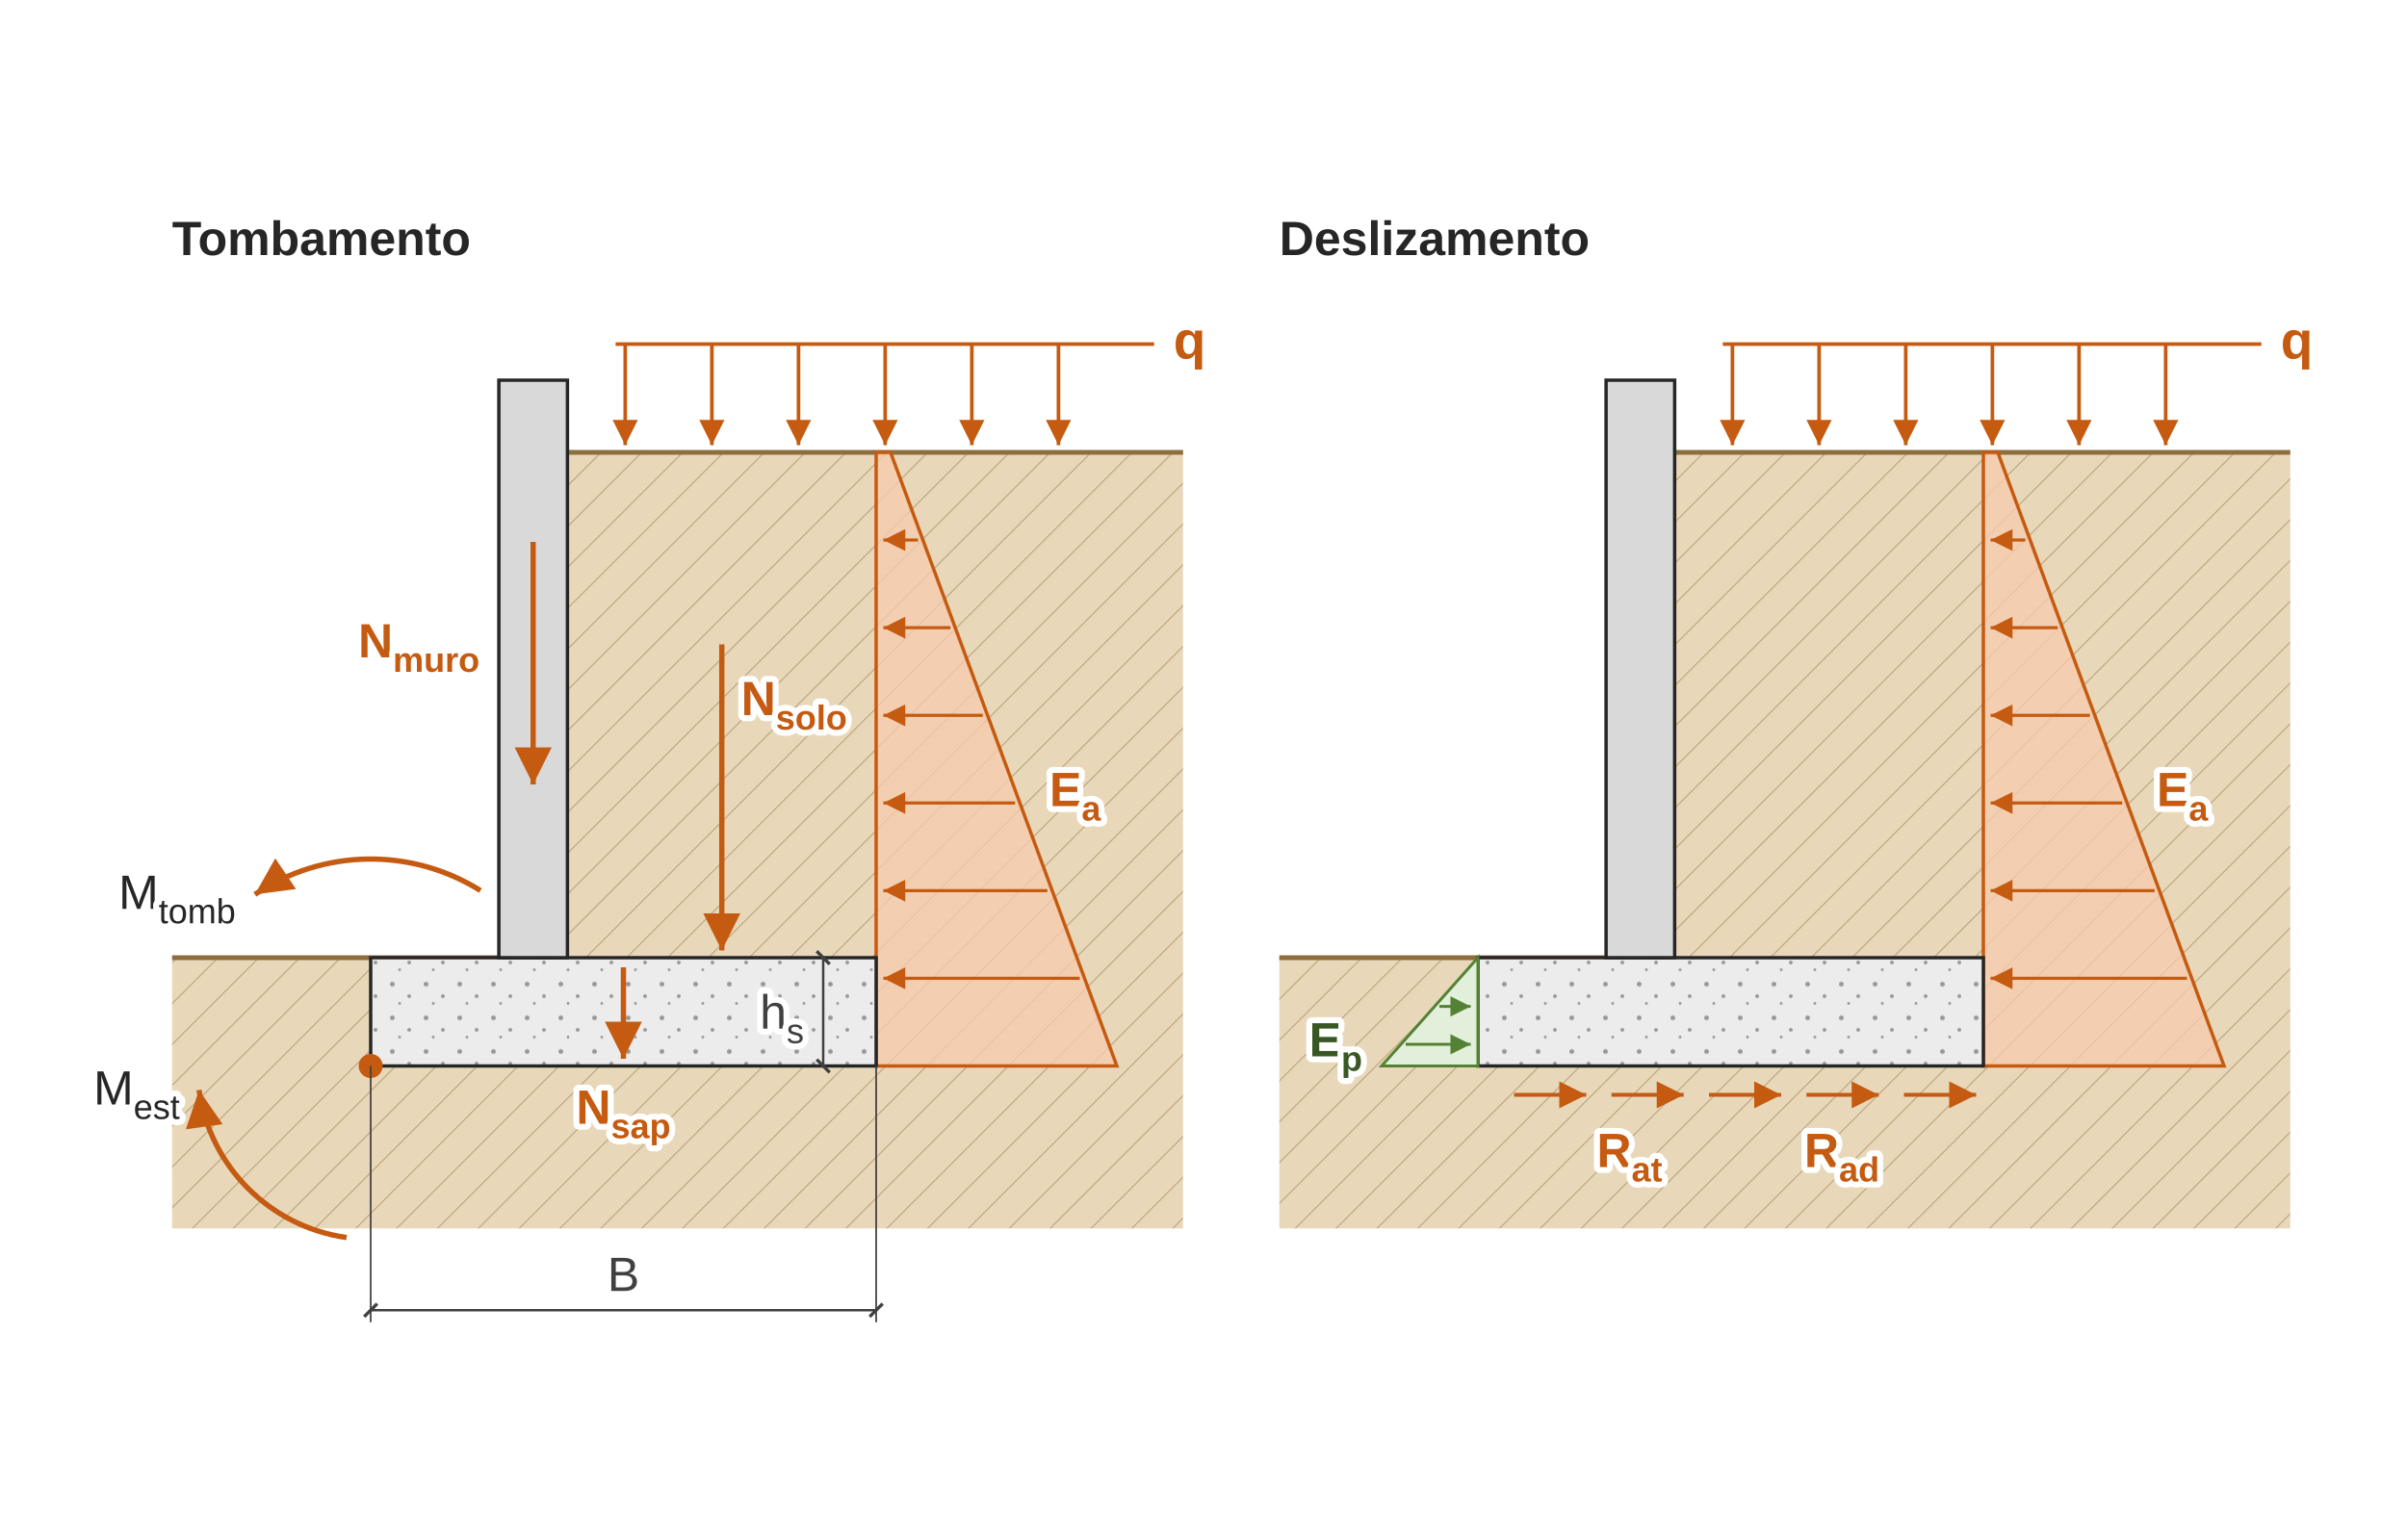
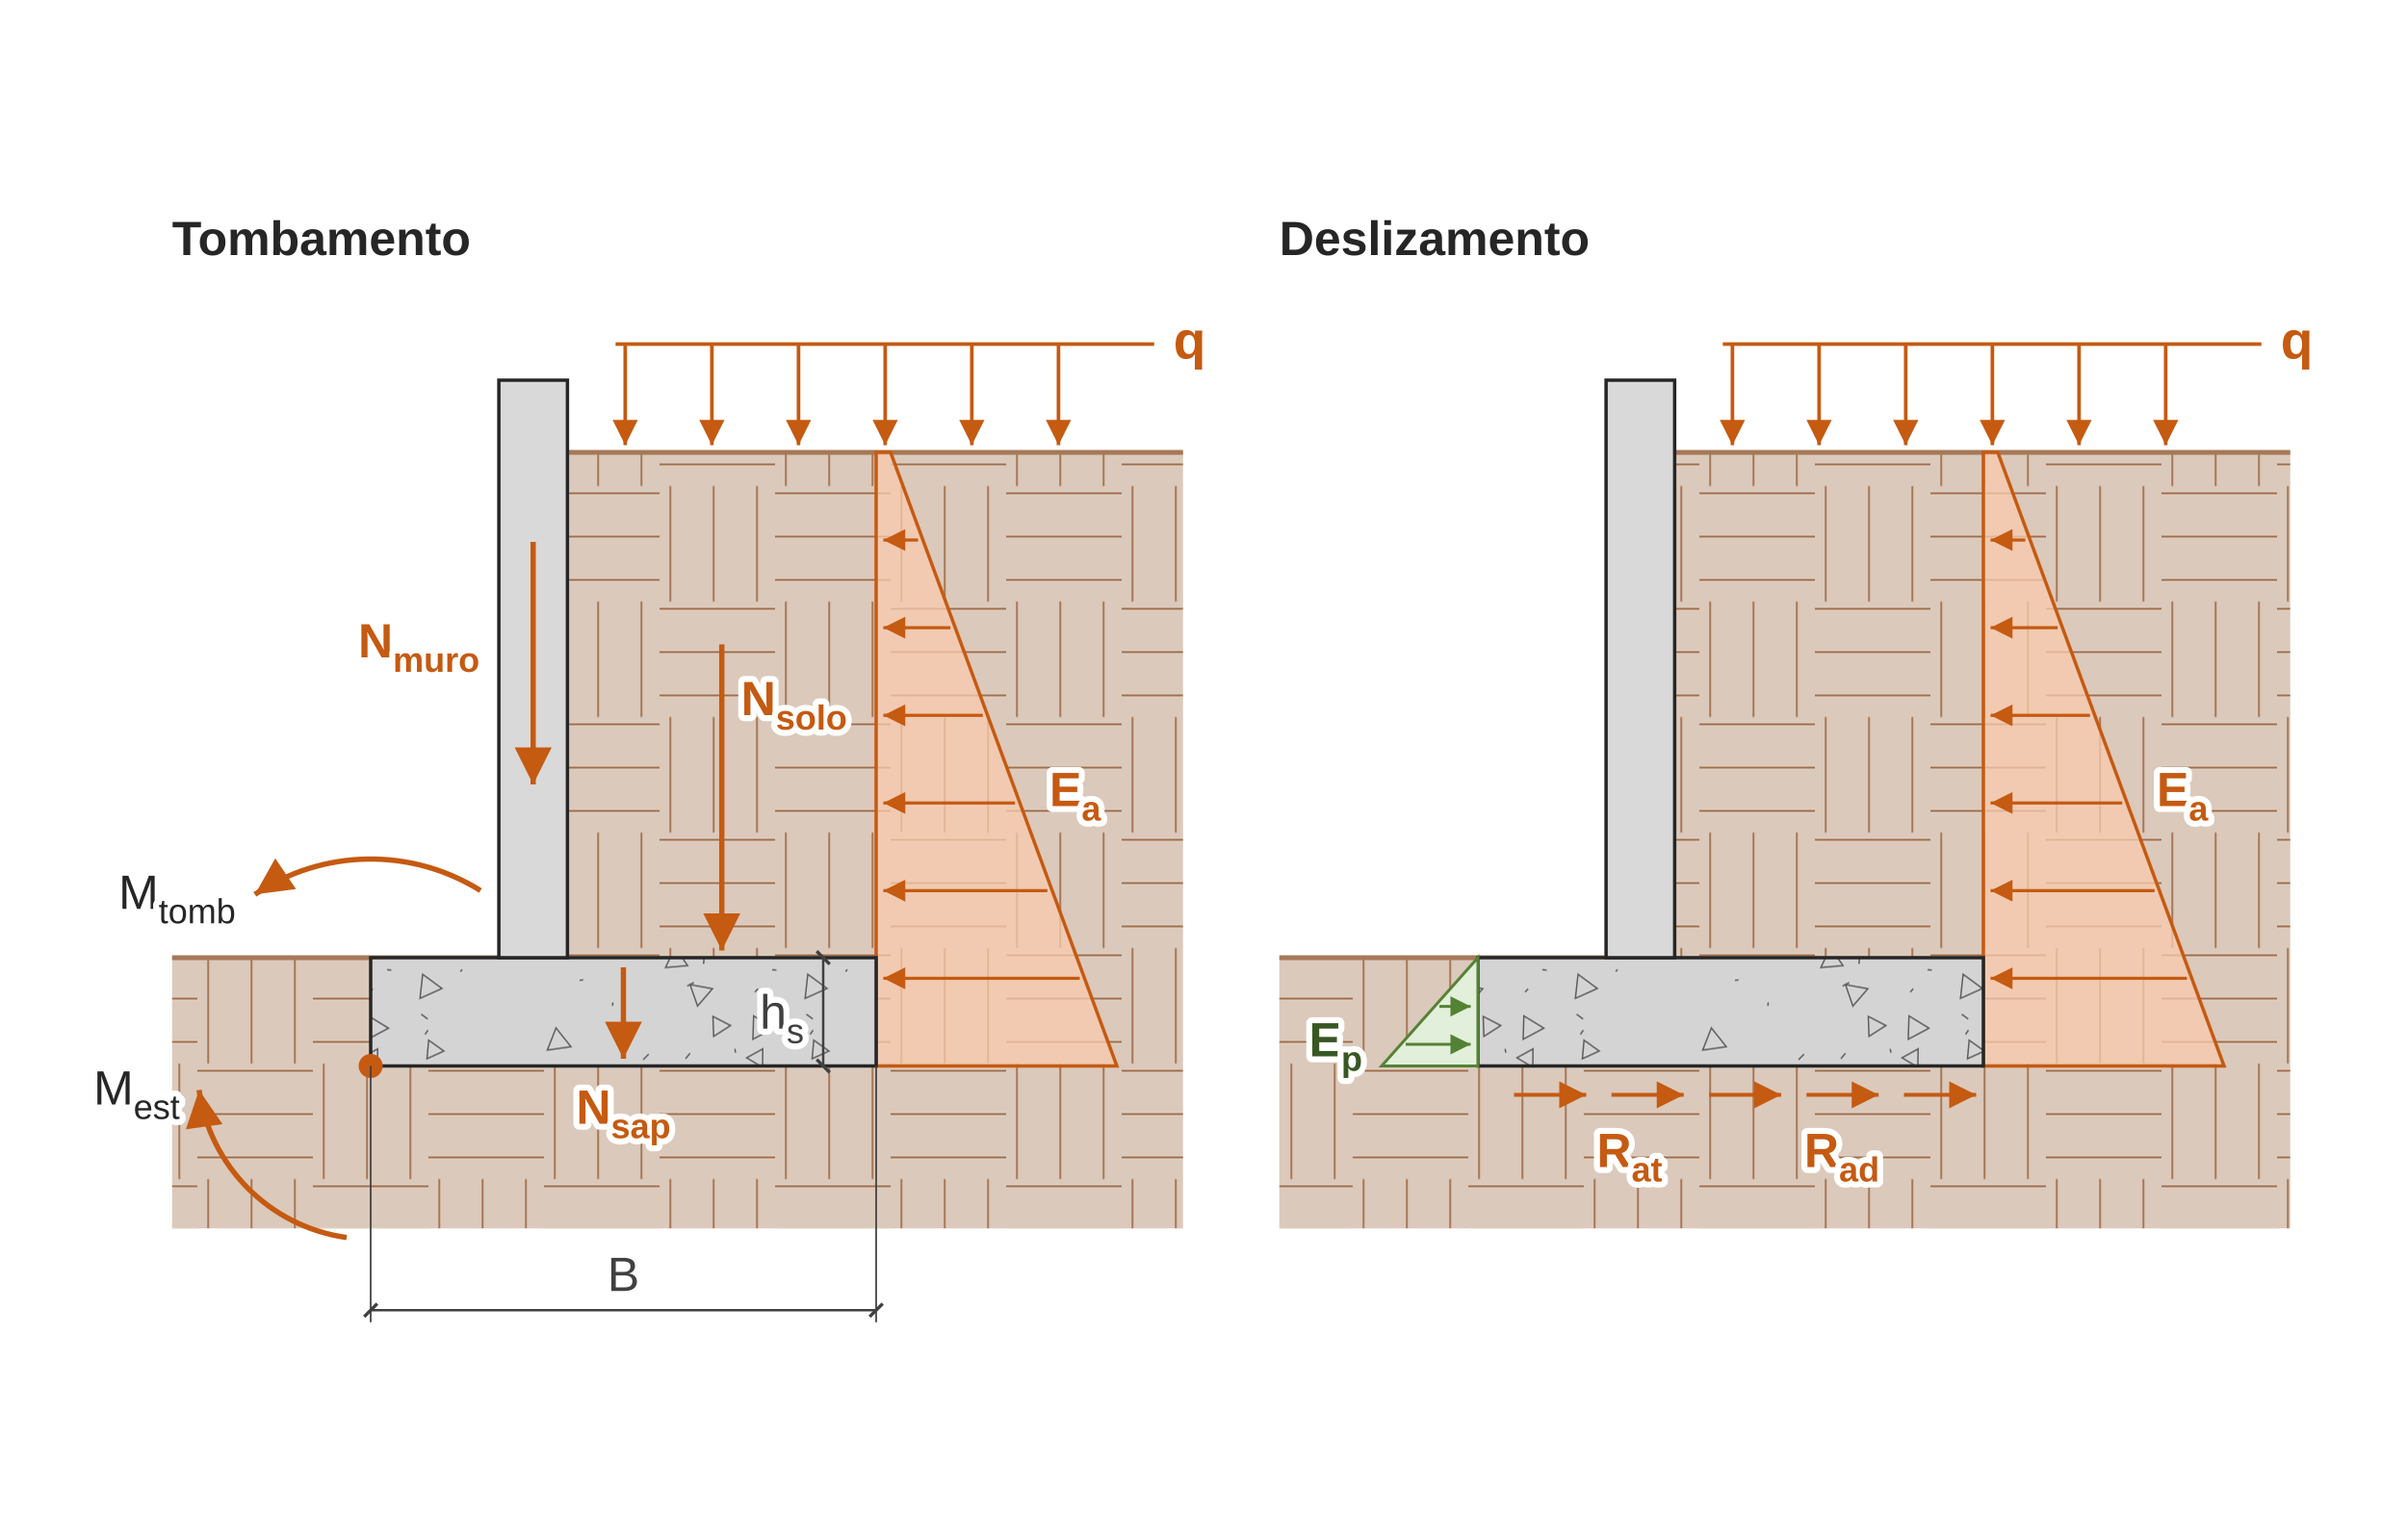
<svg xmlns="http://www.w3.org/2000/svg" data-figura="fig24" data-desenho="-10 62 951 489" width="1000" height="640" viewBox="-34 -13 1000 640">
  <defs>
    <marker id="fig24-arr" viewBox="0 0 10 10" refX="10" refY="5" markerWidth="7" markerHeight="7" orient="auto-start-reverse">
      <path d="M0,0 L10,5 L0,10 z" fill="#404040" />
    </marker>
    <marker id="fig24-arrL" viewBox="0 0 10 10" refX="10" refY="5" markerWidth="7" markerHeight="7" orient="auto-start-reverse">
      <path d="M0,0 L10,5 L0,10 z" fill="#c55a11" />
    </marker>
    <marker id="fig24-arrA" viewBox="0 0 10 10" refX="10" refY="5" markerWidth="7" markerHeight="7" orient="auto-start-reverse">
      <path d="M0,0 L10,5 L0,10 z" fill="#2e75b6" />
    </marker>
    <marker id="fig24-arrP" viewBox="0 0 10 10" refX="10" refY="5" markerWidth="7" markerHeight="7" orient="auto-start-reverse">
      <path d="M0,0 L10,5 L0,10 z" fill="#548235" />
    </marker>
    <marker id="fig24-tick" viewBox="0 0 10 10" refX="5" refY="5" markerWidth="9" markerHeight="9" orient="auto">
      <path d="M2,8 L8,2" stroke="#404040" stroke-width="1.5" />
    </marker>
-     <pattern id="fig24-soilh" patternUnits="userSpaceOnUse" width="12" height="12" patternTransform="rotate(45)">
-       <rect width="12" height="12" fill="#e8d8b9" />
-       <line x1="0" y1="0" x2="0" y2="12" stroke="#8d6e3f" stroke-width="1" opacity="0.45" />
+     <pattern id="fig24-soilh" patternUnits="userSpaceOnUse" width="96" height="96">
+       <rect width="96" height="96" fill="#dbc9bb" />
+       <line x1="0" y1="0" x2="48" y2="0" stroke="#a67857" stroke-width="0.8" />
+       <line x1="0" y1="96" x2="48" y2="96" stroke="#a67857" stroke-width="0.8" />
+       <line x1="96" y1="0" x2="144" y2="0" stroke="#a67857" stroke-width="0.8" />
+       <line x1="96" y1="96" x2="144" y2="96" stroke="#a67857" stroke-width="0.8" />
+       <line x1="-48" y1="48" x2="0" y2="48" stroke="#a67857" stroke-width="0.8" />
+       <line x1="48" y1="48" x2="96" y2="48" stroke="#a67857" stroke-width="0.8" />
+       <line x1="0" y1="18" x2="48" y2="18" stroke="#a67857" stroke-width="0.8" />
+       <line x1="96" y1="18" x2="144" y2="18" stroke="#a67857" stroke-width="0.8" />
+       <line x1="-48" y1="66" x2="0" y2="66" stroke="#a67857" stroke-width="0.8" />
+       <line x1="48" y1="66" x2="96" y2="66" stroke="#a67857" stroke-width="0.8" />
+       <line x1="0" y1="36" x2="48" y2="36" stroke="#a67857" stroke-width="0.8" />
+       <line x1="96" y1="36" x2="144" y2="36" stroke="#a67857" stroke-width="0.8" />
+       <line x1="-48" y1="84" x2="0" y2="84" stroke="#a67857" stroke-width="0.8" />
+       <line x1="48" y1="84" x2="96" y2="84" stroke="#a67857" stroke-width="0.8" />
+       <line x1="4.5" y1="45" x2="4.5" y2="93" stroke="#a67857" stroke-width="0.8" />
+       <line x1="52.5" y1="-3" x2="52.5" y2="45" stroke="#a67857" stroke-width="0.8" />
+       <line x1="52.5" y1="93" x2="52.5" y2="141" stroke="#a67857" stroke-width="0.8" />
+       <line x1="22.5" y1="45" x2="22.5" y2="93" stroke="#a67857" stroke-width="0.8" />
+       <line x1="70.5" y1="-3" x2="70.5" y2="45" stroke="#a67857" stroke-width="0.8" />
+       <line x1="70.5" y1="93" x2="70.5" y2="141" stroke="#a67857" stroke-width="0.8" />
+       <line x1="40.5" y1="45" x2="40.5" y2="93" stroke="#a67857" stroke-width="0.8" />
+       <line x1="88.5" y1="-3" x2="88.5" y2="45" stroke="#a67857" stroke-width="0.8" />
+       <line x1="88.5" y1="93" x2="88.5" y2="141" stroke="#a67857" stroke-width="0.8" />
    </pattern>
-     <pattern id="fig24-conc" patternUnits="userSpaceOnUse" width="14" height="14">
-       <rect width="14" height="14" fill="#ececec" />
-       <circle cx="3" cy="4" r="1" fill="#9a9a9a" />
-       <circle cx="10" cy="9" r="0.8" fill="#9a9a9a" />
-       <circle cx="6" cy="12" r="0.6" fill="#9a9a9a" />
+     <pattern id="fig24-conc" patternUnits="userSpaceOnUse" width="160" height="160">
+       <rect width="160" height="160" fill="#d4d4d4" />
+       <polygon points="8.2,14.2 15,12.7 12.9,19.4" fill="none" stroke="#5d5d5d" stroke-width="0.6" />
+       <polygon points="44.2,14.9 49.4,15.9 45.9,19.9" fill="none" stroke="#5d5d5d" stroke-width="0.6" />
+       <polygon points="102,77.9 95.8,85.1 92.7,76.2" fill="none" stroke="#5d5d5d" stroke-width="0.6" />
+       <polygon points="28.7,123.4 23.7,119.8 29.3,117.3" fill="none" stroke="#5d5d5d" stroke-width="0.6" />
+       <polygon points="66.1,34.8 75.1,32.1 72.9,41.3" fill="none" stroke="#5d5d5d" stroke-width="0.6" />
+       <polygon points="90.2,122.9 93.4,115.7 98.1,122.1" fill="none" stroke="#5d5d5d" stroke-width="0.6" />
+       <polygon points="77.9,29 72.6,30.5 74,25.2" fill="none" stroke="#5d5d5d" stroke-width="0.6" />
+       <polygon points="83.6,28.2 93,24.9 91.1,34.8" fill="none" stroke="#5d5d5d" stroke-width="0.6" />
+       <polygon points="11.5,22.7 21.2,20.6 18.2,30.1" fill="none" stroke="#5d5d5d" stroke-width="0.6" />
+       <polygon points="82.5,69.1 86.4,60.7 91.7,68.3" fill="none" stroke="#5d5d5d" stroke-width="0.6" />
+       <polygon points="102.5,97.7 102.2,89.4 109.5,93.2" fill="none" stroke="#5d5d5d" stroke-width="0.6" />
+       <polygon points="143.4,107 144.1,99.3 150.4,103.8" fill="none" stroke="#5d5d5d" stroke-width="0.6" />
+       <polygon points="53.8,16.7 47,21.4 46.3,13.1" fill="none" stroke="#5d5d5d" stroke-width="0.6" />
+       <polygon points="77.5,52.7 77.7,59 72.1,56" fill="none" stroke="#5d5d5d" stroke-width="0.6" />
+       <polygon points="33.4,103.4 37,94.2 43.2,102" fill="none" stroke="#5d5d5d" stroke-width="0.6" />
+       <polygon points="118.8,98.9 119.1,89.2 127.4,94.3" fill="none" stroke="#5d5d5d" stroke-width="0.6" />
+       <polygon points="108.9,62.8 103.4,62.7 106.3,58" fill="none" stroke="#5d5d5d" stroke-width="0.6" />
+       <polygon points="122.9,102.9 122.8,110.6 116.2,106.6" fill="none" stroke="#5d5d5d" stroke-width="0.6" />
+       <polygon points="61.3,11.3 66.1,14.7 60.7,17.2" fill="none" stroke="#5d5d5d" stroke-width="0.6" />
+       <polygon points="98.4,28.3 103.6,34 96.1,35.7" fill="none" stroke="#5d5d5d" stroke-width="0.6" />
+       <polygon points="19.4,128.7 19.4,135.6 13.4,132.1" fill="none" stroke="#5d5d5d" stroke-width="0.6" />
+       <polygon points="141.6,71.9 149.6,77.8 140.5,81.9" fill="none" stroke="#5d5d5d" stroke-width="0.6" />
+       <line x1="158" y1="69.9" x2="157.3" y2="70.8" stroke="#5d5d5d" stroke-width="0.6" />
+       <line x1="11.7" y1="128.8" x2="10" y2="127.7" stroke="#5d5d5d" stroke-width="0.6" />
+       <line x1="76.5" y1="56.8" x2="77.3" y2="58.9" stroke="#5d5d5d" stroke-width="0.6" />
+       <line x1="57.3" y1="121.9" x2="56.3" y2="121.2" stroke="#5d5d5d" stroke-width="0.6" />
+       <line x1="85.7" y1="23.7" x2="83" y2="24.5" stroke="#5d5d5d" stroke-width="0.6" />
+       <line x1="46.8" y1="74.4" x2="48.3" y2="74.2" stroke="#5d5d5d" stroke-width="0.6" />
+       <line x1="120.9" y1="77.9" x2="119.6" y2="79.3" stroke="#5d5d5d" stroke-width="0.6" />
+       <line x1="107.9" y1="142.9" x2="104.8" y2="144.2" stroke="#5d5d5d" stroke-width="0.6" />
+       <line x1="14.8" y1="50.5" x2="16.9" y2="51.4" stroke="#5d5d5d" stroke-width="0.6" />
+       <line x1="98.9" y1="52.1" x2="96.9" y2="51.2" stroke="#5d5d5d" stroke-width="0.6" />
+       <line x1="25.7" y1="48.5" x2="22.9" y2="50.5" stroke="#5d5d5d" stroke-width="0.6" />
+       <line x1="73.2" y1="107.4" x2="75.5" y2="105.1" stroke="#5d5d5d" stroke-width="0.6" />
+       <line x1="79" y1="62.9" x2="77" y2="62.9" stroke="#5d5d5d" stroke-width="0.6" />
+       <line x1="91.6" y1="155.9" x2="92.1" y2="154" stroke="#5d5d5d" stroke-width="0.6" />
+       <line x1="98.6" y1="64.3" x2="98.3" y2="67.6" stroke="#5d5d5d" stroke-width="0.6" />
+       <line x1="127.8" y1="37.7" x2="127.2" y2="36.6" stroke="#5d5d5d" stroke-width="0.6" />
+       <line x1="143.8" y1="95.1" x2="142.6" y2="96.9" stroke="#5d5d5d" stroke-width="0.6" />
+       <line x1="146.3" y1="156.6" x2="145.7" y2="158.6" stroke="#5d5d5d" stroke-width="0.6" />
+       <line x1="112.1" y1="153.3" x2="114.6" y2="152.5" stroke="#5d5d5d" stroke-width="0.6" />
+       <line x1="104.4" y1="118.2" x2="105" y2="116.6" stroke="#5d5d5d" stroke-width="0.6" />
+       <line x1="126.8" y1="70" x2="128.6" y2="70.2" stroke="#5d5d5d" stroke-width="0.6" />
+       <line x1="19.2" y1="116.9" x2="17.9" y2="115.4" stroke="#5d5d5d" stroke-width="0.6" />
+       <line x1="131.3" y1="17.2" x2="133.4" y2="17.4" stroke="#5d5d5d" stroke-width="0.6" />
+       <line x1="6.2" y1="64.5" x2="4.6" y2="63.2" stroke="#5d5d5d" stroke-width="0.6" />
+       <line x1="158.1" y1="152.1" x2="155.9" y2="149.8" stroke="#5d5d5d" stroke-width="0.6" />
+       <line x1="120.5" y1="128" x2="121.8" y2="125.8" stroke="#5d5d5d" stroke-width="0.6" />
+       <line x1="129.4" y1="128.6" x2="127.6" y2="130.3" stroke="#5d5d5d" stroke-width="0.6" />
+       <line x1="141" y1="88.5" x2="143.7" y2="90.5" stroke="#5d5d5d" stroke-width="0.6" />
+       <line x1="135.4" y1="24.1" x2="134.5" y2="21" stroke="#5d5d5d" stroke-width="0.6" />
+       <line x1="92.7" y1="104.7" x2="90.8" y2="107" stroke="#5d5d5d" stroke-width="0.6" />
+       <line x1="60.6" y1="83.6" x2="60.5" y2="85" stroke="#5d5d5d" stroke-width="0.6" />
+       <line x1="19.3" y1="125.5" x2="21.4" y2="125.4" stroke="#5d5d5d" stroke-width="0.6" />
+       <line x1="66.7" y1="40.1" x2="68.6" y2="40.8" stroke="#5d5d5d" stroke-width="0.6" />
+       <line x1="60.6" y1="12" x2="59.4" y2="10.1" stroke="#5d5d5d" stroke-width="0.6" />
+       <line x1="65.4" y1="39.3" x2="63.8" y2="41.4" stroke="#5d5d5d" stroke-width="0.6" />
+       <line x1="94.4" y1="13.2" x2="96.2" y2="12.1" stroke="#5d5d5d" stroke-width="0.6" />
+       <line x1="81.7" y1="32.2" x2="80" y2="34.4" stroke="#5d5d5d" stroke-width="0.6" />
+       <line x1="153.2" y1="41.4" x2="152.9" y2="44.4" stroke="#5d5d5d" stroke-width="0.6" />
+       <line x1="43.9" y1="18.2" x2="44" y2="15.9" stroke="#5d5d5d" stroke-width="0.6" />
+       <line x1="63.8" y1="138.4" x2="66" y2="138.1" stroke="#5d5d5d" stroke-width="0.6" />
+       <line x1="80.2" y1="28.2" x2="81.2" y2="28.3" stroke="#5d5d5d" stroke-width="0.6" />
+       <line x1="125.9" y1="116.6" x2="124.6" y2="118.7" stroke="#5d5d5d" stroke-width="0.6" />
+       <line x1="111.6" y1="104.5" x2="111.3" y2="102.9" stroke="#5d5d5d" stroke-width="0.6" />
+       <line x1="48.8" y1="9.6" x2="50.2" y2="12.4" stroke="#5d5d5d" stroke-width="0.6" />
+       <line x1="91.5" y1="76.8" x2="94.3" y2="75.3" stroke="#5d5d5d" stroke-width="0.6" />
    </pattern>
-     <pattern id="fig24-brita" patternUnits="userSpaceOnUse" width="16" height="16">
-       <rect width="16" height="16" fill="#f2f2f2" />
-       <circle cx="4" cy="4" r="3" fill="none" stroke="#a6a6a6" stroke-width="1" />
-       <circle cx="12" cy="11" r="3.4" fill="none" stroke="#a6a6a6" stroke-width="1" />
-       <circle cx="3" cy="13" r="1.8" fill="none" stroke="#a6a6a6" stroke-width="1" />
+     <pattern id="fig24-areia" patternUnits="userSpaceOnUse" width="120" height="120">
+       <rect width="120" height="120" fill="#ffffb7" />
+       <line x1="0" y1="53.6" x2="-0.5" y2="54.8" stroke="#5d5d5d" stroke-width="0.6" />
+       <line x1="103.3" y1="49" x2="101.2" y2="48.8" stroke="#5d5d5d" stroke-width="0.6" />
+       <line x1="56.7" y1="33.8" x2="57.2" y2="36.2" stroke="#5d5d5d" stroke-width="0.6" />
+       <line x1="16.9" y1="45.6" x2="14.6" y2="44.2" stroke="#5d5d5d" stroke-width="0.6" />
+       <line x1="45.9" y1="10.2" x2="46.4" y2="12.6" stroke="#5d5d5d" stroke-width="0.6" />
+       <line x1="71.1" y1="66.5" x2="69.5" y2="66.8" stroke="#5d5d5d" stroke-width="0.6" />
+       <line x1="36.9" y1="95.5" x2="38.5" y2="95.7" stroke="#5d5d5d" stroke-width="0.6" />
+       <line x1="69.1" y1="85.6" x2="71" y2="85.7" stroke="#5d5d5d" stroke-width="0.6" />
+       <line x1="106.4" y1="62.7" x2="108.3" y2="64" stroke="#5d5d5d" stroke-width="0.6" />
+       <line x1="115.1" y1="38.5" x2="116.1" y2="37.7" stroke="#5d5d5d" stroke-width="0.6" />
+       <line x1="86.1" y1="97" x2="87.7" y2="96.4" stroke="#5d5d5d" stroke-width="0.6" />
+       <line x1="20" y1="95.9" x2="22.4" y2="95.1" stroke="#5d5d5d" stroke-width="0.6" />
+       <line x1="120" y1="96.1" x2="118.5" y2="96.8" stroke="#5d5d5d" stroke-width="0.6" />
+       <line x1="73.9" y1="2.9" x2="76.4" y2="2.1" stroke="#5d5d5d" stroke-width="0.6" />
+       <line x1="42.2" y1="104.9" x2="44.6" y2="104.9" stroke="#5d5d5d" stroke-width="0.6" />
+       <line x1="114.1" y1="66" x2="113.2" y2="64.1" stroke="#5d5d5d" stroke-width="0.6" />
+       <line x1="102.4" y1="52" x2="105.1" y2="50.7" stroke="#5d5d5d" stroke-width="0.6" />
+       <line x1="51" y1="97.3" x2="49.4" y2="97.3" stroke="#5d5d5d" stroke-width="0.6" />
+       <line x1="5.7" y1="6.2" x2="6.4" y2="5" stroke="#5d5d5d" stroke-width="0.6" />
+       <line x1="42.1" y1="66.1" x2="40.6" y2="67.5" stroke="#5d5d5d" stroke-width="0.6" />
+       <line x1="12.7" y1="45.5" x2="13.7" y2="47.5" stroke="#5d5d5d" stroke-width="0.6" />
+       <line x1="66.1" y1="111" x2="68.5" y2="112.7" stroke="#5d5d5d" stroke-width="0.6" />
+       <line x1="119.3" y1="92.9" x2="117.6" y2="92.2" stroke="#5d5d5d" stroke-width="0.6" />
+       <line x1="103.3" y1="77.5" x2="101.6" y2="77.5" stroke="#5d5d5d" stroke-width="0.6" />
+       <line x1="63.9" y1="30.8" x2="66.1" y2="30.3" stroke="#5d5d5d" stroke-width="0.6" />
+       <line x1="109.2" y1="17.7" x2="110.8" y2="20.1" stroke="#5d5d5d" stroke-width="0.6" />
+       <line x1="82.9" y1="34.6" x2="83.8" y2="32.9" stroke="#5d5d5d" stroke-width="0.6" />
+       <line x1="105.5" y1="58" x2="103.9" y2="57.9" stroke="#5d5d5d" stroke-width="0.6" />
+       <line x1="12.1" y1="95.8" x2="13.2" y2="94.6" stroke="#5d5d5d" stroke-width="0.6" />
+       <line x1="90.9" y1="40.8" x2="92.2" y2="39.3" stroke="#5d5d5d" stroke-width="0.6" />
+       <line x1="0.1" y1="2.5" x2="2.3" y2="2.9" stroke="#5d5d5d" stroke-width="0.6" />
+       <line x1="35.5" y1="97" x2="34.5" y2="99.1" stroke="#5d5d5d" stroke-width="0.6" />
+       <line x1="118.8" y1="59.2" x2="118.8" y2="57.6" stroke="#5d5d5d" stroke-width="0.6" />
+       <line x1="78.4" y1="59.4" x2="78.5" y2="61.1" stroke="#5d5d5d" stroke-width="0.6" />
+       <line x1="59.7" y1="74.7" x2="58" y2="75.2" stroke="#5d5d5d" stroke-width="0.6" />
+       <line x1="58.9" y1="61.1" x2="60.7" y2="62.7" stroke="#5d5d5d" stroke-width="0.6" />
+       <line x1="98" y1="59.6" x2="96.5" y2="59" stroke="#5d5d5d" stroke-width="0.6" />
+       <line x1="92.8" y1="44.8" x2="94.6" y2="46.2" stroke="#5d5d5d" stroke-width="0.6" />
+       <line x1="46.4" y1="23.7" x2="43.5" y2="23.5" stroke="#5d5d5d" stroke-width="0.6" />
+       <line x1="47.3" y1="19.7" x2="48.7" y2="17.4" stroke="#5d5d5d" stroke-width="0.6" />
+       <line x1="87.2" y1="28.9" x2="86.8" y2="30.5" stroke="#5d5d5d" stroke-width="0.6" />
+       <line x1="37.5" y1="110.2" x2="36.7" y2="108.1" stroke="#5d5d5d" stroke-width="0.6" />
+       <line x1="50.7" y1="61.6" x2="48.3" y2="62.5" stroke="#5d5d5d" stroke-width="0.6" />
+       <line x1="1.7" y1="94.1" x2="1.9" y2="92.9" stroke="#5d5d5d" stroke-width="0.6" />
+       <line x1="94" y1="58.3" x2="93.1" y2="57.5" stroke="#5d5d5d" stroke-width="0.6" />
+       <line x1="101.4" y1="117" x2="102.7" y2="116.1" stroke="#5d5d5d" stroke-width="0.6" />
+       <line x1="20.2" y1="44.1" x2="17.2" y2="44.6" stroke="#5d5d5d" stroke-width="0.6" />
+       <line x1="90.2" y1="56.3" x2="91.1" y2="58.4" stroke="#5d5d5d" stroke-width="0.6" />
+       <line x1="72.5" y1="119.2" x2="72" y2="120.4" stroke="#5d5d5d" stroke-width="0.6" />
+       <line x1="55.8" y1="115.2" x2="56.5" y2="114.1" stroke="#5d5d5d" stroke-width="0.6" />
+       <line x1="69.5" y1="86.9" x2="70.8" y2="85.3" stroke="#5d5d5d" stroke-width="0.6" />
+       <line x1="43.7" y1="21.9" x2="45.7" y2="20.6" stroke="#5d5d5d" stroke-width="0.6" />
+       <line x1="16.5" y1="66.5" x2="15.2" y2="68.5" stroke="#5d5d5d" stroke-width="0.6" />
+       <line x1="100.9" y1="3.3" x2="98.3" y2="2.2" stroke="#5d5d5d" stroke-width="0.6" />
+       <line x1="97" y1="92.6" x2="97.8" y2="94" stroke="#5d5d5d" stroke-width="0.6" />
+       <line x1="89.6" y1="93" x2="91.6" y2="94.4" stroke="#5d5d5d" stroke-width="0.6" />
+       <line x1="101.7" y1="45.4" x2="100.5" y2="47.2" stroke="#5d5d5d" stroke-width="0.6" />
+       <line x1="23.4" y1="10" x2="20.8" y2="9.6" stroke="#5d5d5d" stroke-width="0.6" />
+       <line x1="118" y1="63.7" x2="120.7" y2="62.9" stroke="#5d5d5d" stroke-width="0.6" />
+       <line x1="44.5" y1="108.8" x2="42.1" y2="109.2" stroke="#5d5d5d" stroke-width="0.6" />
+       <line x1="83.6" y1="100.4" x2="85.3" y2="102.6" stroke="#5d5d5d" stroke-width="0.6" />
+       <line x1="2" y1="39.2" x2="4.4" y2="39" stroke="#5d5d5d" stroke-width="0.6" />
+       <line x1="112.2" y1="93.6" x2="113.5" y2="93.6" stroke="#5d5d5d" stroke-width="0.6" />
+       <line x1="60.8" y1="0.1" x2="58.6" y2="-0.1" stroke="#5d5d5d" stroke-width="0.6" />
+       <line x1="60.9" y1="58.3" x2="60.8" y2="59.9" stroke="#5d5d5d" stroke-width="0.6" />
+       <line x1="95.8" y1="13.9" x2="98.5" y2="14.6" stroke="#5d5d5d" stroke-width="0.6" />
+       <line x1="48.5" y1="111" x2="47.4" y2="112.5" stroke="#5d5d5d" stroke-width="0.6" />
+       <line x1="107" y1="33.2" x2="105.1" y2="33.6" stroke="#5d5d5d" stroke-width="0.6" />
+       <line x1="34.6" y1="115.4" x2="33.5" y2="114.4" stroke="#5d5d5d" stroke-width="0.6" />
+       <line x1="65.5" y1="74.7" x2="64.6" y2="73.6" stroke="#5d5d5d" stroke-width="0.6" />
+     </pattern>
+     <pattern id="fig24-brita" patternUnits="userSpaceOnUse" width="144" height="144">
+       <rect width="144" height="144" fill="#c3bfb5" />
+       <polygon points="5.3,6.6 11.5,9.9 9.7,16 2.6,16.7 0.6,11.5" fill="none" stroke="#4a4a4a" stroke-width="0.7" />
+       <polygon points="4.9,28 5.9,26 11.7,23.2 14.5,25.5 15.2,30.9 12.5,32.3 7.5,31.9" fill="none" stroke="#4a4a4a" stroke-width="0.7" />
+       <polygon points="12.7,41.5 9.1,48 4.5,49.1 1.3,42.4 5,37.4" fill="none" stroke="#4a4a4a" stroke-width="0.7" />
+       <polygon points="10.6,59.9 10.7,64.7 6.4,67.6 1.5,65.2 2.1,59.2 7.7,56.9" fill="none" stroke="#4a4a4a" stroke-width="0.7" />
+       <polygon points="4.1,80.8 7.7,76.1 13.8,75.9 17.2,81.5 15,87.7 7.5,85.7" fill="none" stroke="#4a4a4a" stroke-width="0.7" />
+       <polygon points="14.7,100 9.8,101.2 5.2,97.3 6.9,91.2 16.6,93" fill="none" stroke="#4a4a4a" stroke-width="0.7" />
+       <polygon points="17,119.1 15,125.4 6.1,124.3 6,115.1 13.1,112.3" fill="none" stroke="#4a4a4a" stroke-width="0.7" />
+       <polygon points="0,137 5,126.6 11.7,127.7 14.8,137.1 5.3,141.2" fill="none" stroke="#4a4a4a" stroke-width="0.7" />
+       <polygon points="144,137 149,126.6 155.7,127.7 158.8,137.1 149.3,141.2" fill="none" stroke="#4a4a4a" stroke-width="0.7" />
+       <polygon points="30.5,9.9 25.9,12.5 23.1,11.1 21.7,4.8 25,1.3 28.8,2.2" fill="none" stroke="#4a4a4a" stroke-width="0.7" />
+       <polygon points="23.3,34.7 23.8,26.2 26.4,24 34.7,25.3 36.5,29 33,35.6 27.3,36.6" fill="none" stroke="#4a4a4a" stroke-width="0.7" />
+       <polygon points="21.1,36.7 24.9,36.3 30.4,39 32.2,46.9 25.3,50.9 22.3,50.2 17.9,45.8" fill="none" stroke="#4a4a4a" stroke-width="0.7" />
+       <polygon points="23.4,66.6 21.1,63.9 22.4,59 27.8,58 32.7,61.5 33.5,64.8 27.1,70.2" fill="none" stroke="#4a4a4a" stroke-width="0.7" />
+       <polygon points="30.6,74.6 35.5,82.1 33.8,86.4 26.9,87.5 22.3,81.5" fill="none" stroke="#4a4a4a" stroke-width="0.7" />
+       <polygon points="26.9,93 34.2,94.7 34.5,100.1 29.4,102 25.6,99" fill="none" stroke="#4a4a4a" stroke-width="0.7" />
+       <polygon points="24.4,120.8 26.5,116.2 29,115.3 33.9,118.4 34.3,122.8 31,124.5 26.5,123.4" fill="none" stroke="#4a4a4a" stroke-width="0.7" />
+       <polygon points="29.1,132.8 28,138.2 20.2,138.5 18.9,133.2 22.7,129.8" fill="none" stroke="#4a4a4a" stroke-width="0.7" />
+       <polygon points="42.1,3 48.8,3.3 51,8.9 50.9,12.8 43.8,14.7 41.9,13.9 38.9,6.6" fill="none" stroke="#4a4a4a" stroke-width="0.7" />
+       <polygon points="45.9,35.5 39.2,30.9 42.3,24.1 50,24.4 52.6,32.9" fill="none" stroke="#4a4a4a" stroke-width="0.7" />
+       <polygon points="43,48.5 40.2,41.9 47.7,37.5 53.5,39.8 53.2,44.5 46.8,48.8" fill="none" stroke="#4a4a4a" stroke-width="0.7" />
+       <polygon points="45.6,59.1 47.1,64.9 45.1,65.7 40.6,65.7 37.7,62.4 39.9,59.2 42.3,57.2" fill="none" stroke="#4a4a4a" stroke-width="0.7" />
+       <polygon points="46.8,75 49.7,76.5 53.4,81.2 51.5,85.6 48,87.7 41.7,84.3 41,79.8" fill="none" stroke="#4a4a4a" stroke-width="0.7" />
+       <polygon points="40.3,95.6 45.3,95.4 47.7,99.4 46.7,104.6 42.1,106.8 37.9,103 37.3,99" fill="none" stroke="#4a4a4a" stroke-width="0.7" />
+       <polygon points="50.3,122.5 39.5,127.4 36.6,121.6 37.9,114.7 47.2,115.7" fill="none" stroke="#4a4a4a" stroke-width="0.7" />
+       <polygon points="49.4,135.1 44.2,140.7 38.7,136 41.2,130.5 47.7,130" fill="none" stroke="#4a4a4a" stroke-width="0.7" />
+       <polygon points="65.4,6.5 71.5,11.5 69.2,16.7 63.1,18.1 59.7,14.2 59.6,8.5" fill="none" stroke="#4a4a4a" stroke-width="0.7" />
+       <polygon points="69,25.3 60.8,30.2 56.2,25.9 57.5,19.5 65.8,21.6" fill="none" stroke="#4a4a4a" stroke-width="0.7" />
+       <polygon points="73,43.2 67,48.8 60.4,47.2 59.9,42.5 63.7,37.9 71.9,39.1" fill="none" stroke="#4a4a4a" stroke-width="0.7" />
+       <polygon points="68.3,56.2 70.3,62 68.8,67.3 63.2,68.9 57.9,66.6 57.8,60.6 61.7,55.8" fill="none" stroke="#4a4a4a" stroke-width="0.7" />
+       <polygon points="55.8,75.9 62.3,73.8 64.8,79.5 62.2,84 56.6,83.3" fill="none" stroke="#4a4a4a" stroke-width="0.7" />
+       <polygon points="64,105.3 60.6,102.4 59.7,96.1 65.9,93.5 69.2,95.5 69.7,102.1" fill="none" stroke="#4a4a4a" stroke-width="0.7" />
+       <polygon points="60.1,119.8 58.6,113.4 62.5,109.9 67.1,112.1 67.8,117.7" fill="none" stroke="#4a4a4a" stroke-width="0.7" />
+       <polygon points="56.1,135.8 57.5,128.9 62.4,126.8 67.6,130.7 66.5,137.2 59.5,138.8" fill="none" stroke="#4a4a4a" stroke-width="0.7" />
+       <polygon points="76.5,5.5 84.6,4.8 88.5,11.5 83.3,16.3 75,15.4" fill="none" stroke="#4a4a4a" stroke-width="0.7" />
+       <polygon points="78.5,26.4 84.1,22 90.1,25.9 87.3,31.8 79.7,33.2" fill="none" stroke="#4a4a4a" stroke-width="0.7" />
+       <polygon points="81.8,39 87.5,43.2 87.6,49.4 79.3,52 74.7,48" fill="none" stroke="#4a4a4a" stroke-width="0.7" />
+       <polygon points="87.3,64 86.7,67.6 83,71.3 79.5,71 76,64.6 78.1,62.7 83.8,61" fill="none" stroke="#4a4a4a" stroke-width="0.7" />
+       <polygon points="75.2,81.4 76,76.8 80.8,74.1 84.7,78.9 83.8,83.9 79,84.4" fill="none" stroke="#4a4a4a" stroke-width="0.7" />
+       <polygon points="83.4,91.5 86.4,97.9 82.7,100.8 76.9,97.3 78.4,91.3" fill="none" stroke="#4a4a4a" stroke-width="0.7" />
+       <polygon points="83.2,115.8 85.6,121.6 78.5,125.4 72.2,124.2 70.6,117 73.6,114.9 81.2,112.2" fill="none" stroke="#4a4a4a" stroke-width="0.7" />
+       <polygon points="76.5,129 82.7,128.5 84.5,132.6 84.3,136.5 79.6,138.9 73.7,136.7 71.8,132.5" fill="none" stroke="#4a4a4a" stroke-width="0.7" />
+       <polygon points="103.2,14.8 94.1,15.2 93.8,6.8 99.4,3 104.4,6.4" fill="none" stroke="#4a4a4a" stroke-width="0.7" />
+       <polygon points="97.9,23.3 103.9,23.3 106.1,29.1 100.2,32.1 95.4,28.3" fill="none" stroke="#4a4a4a" stroke-width="0.7" />
+       <polygon points="101.9,48.6 95.3,50.7 92,46.3 97.1,40.8 102.6,42.3" fill="none" stroke="#4a4a4a" stroke-width="0.7" />
+       <polygon points="99.3,70.6 94,64.7 97.4,57.1 106.2,60.6 107.9,67.2" fill="none" stroke="#4a4a4a" stroke-width="0.7" />
+       <polygon points="105.6,81.9 105.8,86.7 102.8,88.5 97.2,88.6 94.9,83.1 97.9,80.2 100.9,77.9" fill="none" stroke="#4a4a4a" stroke-width="0.7" />
+       <polygon points="105.4,98.2 103.1,101.8 95.8,102 94.1,100 93.5,93.3 97.1,90.6 102,91.1" fill="none" stroke="#4a4a4a" stroke-width="0.7" />
+       <polygon points="93.4,119.9 94.8,112.4 99.7,110.2 103.1,116.1 101.1,120.5" fill="none" stroke="#4a4a4a" stroke-width="0.7" />
+       <polygon points="102.6,133.8 100.2,138.2 91.7,137.4 90.7,131.3 96.4,127.9" fill="none" stroke="#4a4a4a" stroke-width="0.7" />
+       <polygon points="118.7,9.6 117.5,12.9 109,11.7 106.9,5.5 110.7,2.5 116.8,2.1" fill="none" stroke="#4a4a4a" stroke-width="0.7" />
+       <polygon points="111.9,23.7 114.7,20.2 119.8,21.2 119.6,28.8 112.8,29.3" fill="none" stroke="#4a4a4a" stroke-width="0.7" />
+       <polygon points="118.9,49.2 110.8,49 109,41.2 114.8,39.5 121,41.5" fill="none" stroke="#4a4a4a" stroke-width="0.7" />
+       <polygon points="118.2,57.7 123.3,60 124.4,66.7 117.4,70.9 112.6,68.4 111.9,61.6" fill="none" stroke="#4a4a4a" stroke-width="0.7" />
+       <polygon points="118.3,72.1 121.9,77.8 119.7,83.5 112.7,84.1 109.4,80.4 110.1,74.7" fill="none" stroke="#4a4a4a" stroke-width="0.7" />
+       <polygon points="123.2,102.3 116.5,105.8 111.8,100.7 114.2,95.8 119,95.4" fill="none" stroke="#4a4a4a" stroke-width="0.7" />
+       <polygon points="112.8,112.1 118.6,110.7 121.3,115 120.7,123 115.9,122 112.1,118.8" fill="none" stroke="#4a4a4a" stroke-width="0.7" />
+       <polygon points="119,129.5 122.5,138 119.5,140.9 113.2,140.2 110.1,136.3 112.6,131.2" fill="none" stroke="#4a4a4a" stroke-width="0.7" />
+       <polygon points="-13.7,3.2 -3.9,0.2 0.2,6.5 -4.4,12.4 -13.6,8.6" fill="none" stroke="#4a4a4a" stroke-width="0.7" />
+       <polygon points="130.3,3.2 140.1,0.2 144.2,6.5 139.6,12.4 130.4,8.6" fill="none" stroke="#4a4a4a" stroke-width="0.7" />
+       <polygon points="133.7,29.2 136.8,25.1 141.8,26.2 141,32.8 137.5,33.7" fill="none" stroke="#4a4a4a" stroke-width="0.7" />
+       <polygon points="131.1,36.7 136.2,34.9 139,38.4 140.2,45.5 133.7,50.2 130.5,47.5 125.9,39.9" fill="none" stroke="#4a4a4a" stroke-width="0.7" />
+       <polygon points="136,55.1 139.3,56.9 142,63.5 135.4,67.2 129.4,62.7 131.2,57.3" fill="none" stroke="#4a4a4a" stroke-width="0.7" />
+       <polygon points="132.5,76.9 137.3,75.3 142,82.4 140.1,86.7 133,87.5 129,84.4" fill="none" stroke="#4a4a4a" stroke-width="0.7" />
+       <polygon points="136.6,95.1 140.4,98.9 140.6,101.9 136.9,106.3 132.3,103.9 131.5,101.2 132.5,96.1" fill="none" stroke="#4a4a4a" stroke-width="0.7" />
+       <polygon points="137.3,112.4 135.1,120.8 128,118.9 125.5,115.2 132,109.3" fill="none" stroke="#4a4a4a" stroke-width="0.7" />
+       <polygon points="132.6,140.7 131.6,138.5 132,132.7 137.7,128.9 142.1,132.9 143.6,140 138.7,142.2" fill="none" stroke="#4a4a4a" stroke-width="0.7" />
    </pattern>
  </defs>
  <rect data-fundo="" x="-34" y="-13" width="1000" height="640" fill="#ffffff" />
  <g id="fig24-conteudo">
    <polygon points="37.50,385.00 201.75,385.00 201.75,175.00 457.50,175.00 457.50,497.50 37.50,497.50" fill="url(#fig24-soilh)" stroke="none" stroke-width="1.2" />
-     <line x1="201.75" y1="175.00" x2="457.50" y2="175.00" stroke="#8d6e3f" stroke-width="2" />
-     <line x1="37.50" y1="385.00" x2="173.25" y2="385.00" stroke="#8d6e3f" stroke-width="2" />
+     <line x1="201.75" y1="175.00" x2="457.50" y2="175.00" stroke="#a67857" stroke-width="2" />
+     <line x1="37.50" y1="385.00" x2="173.25" y2="385.00" stroke="#a67857" stroke-width="2" />
    <polygon points="330.00,175.00 336.00,175.00 430.00,430.00 330.00,430.00" fill="#f8cbad" stroke="#c55a11" stroke-width="1.4" fill-opacity="0.75" />
    <line x1="347.43" y1="211.43" x2="333.00" y2="211.43" stroke="#c55a11" stroke-width="1.3" marker-end="url(#fig24-arrL)" />
    <line x1="360.86" y1="247.86" x2="333.00" y2="247.86" stroke="#c55a11" stroke-width="1.3" marker-end="url(#fig24-arrL)" />
    <line x1="374.29" y1="284.29" x2="333.00" y2="284.29" stroke="#c55a11" stroke-width="1.3" marker-end="url(#fig24-arrL)" />
    <line x1="387.71" y1="320.71" x2="333.00" y2="320.71" stroke="#c55a11" stroke-width="1.3" marker-end="url(#fig24-arrL)" />
    <line x1="401.14" y1="357.14" x2="333.00" y2="357.14" stroke="#c55a11" stroke-width="1.3" marker-end="url(#fig24-arrL)" />
    <line x1="414.57" y1="393.57" x2="333.00" y2="393.57" stroke="#c55a11" stroke-width="1.3" marker-end="url(#fig24-arrL)" />
    <text x="402.00" y="322.00" font-size="20" text-anchor="start" fill="#c55a11" font-weight="bold" style="font-family:Arial,'DejaVu Sans',sans-serif;" stroke="#ffffff" stroke-width="5" stroke-linejoin="round" paint-order="stroke">E<tspan dy="6.0" font-size="14.4">a</tspan>
    </text>
    <rect x="120.00" y="385.00" width="210.00" height="45.00" fill="url(#fig24-conc)" stroke="#262626" stroke-width="1.4" />
    <rect x="173.25" y="145.00" width="28.50" height="240.00" fill="#d9d9d9" stroke="#262626" stroke-width="1.4" />
    <g data-campo="q_est">
      <line x1="221.75" y1="130.00" x2="445.50" y2="130.00" stroke="#c55a11" stroke-width="1.5" />
      <line x1="225.75" y1="130.00" x2="225.75" y2="172.00" stroke="#c55a11" stroke-width="1.5" marker-end="url(#fig24-arrL)" />
      <line x1="261.75" y1="130.00" x2="261.75" y2="172.00" stroke="#c55a11" stroke-width="1.5" marker-end="url(#fig24-arrL)" />
      <line x1="297.75" y1="130.00" x2="297.75" y2="172.00" stroke="#c55a11" stroke-width="1.5" marker-end="url(#fig24-arrL)" />
      <line x1="333.75" y1="130.00" x2="333.75" y2="172.00" stroke="#c55a11" stroke-width="1.5" marker-end="url(#fig24-arrL)" />
      <line x1="369.75" y1="130.00" x2="369.75" y2="172.00" stroke="#c55a11" stroke-width="1.5" marker-end="url(#fig24-arrL)" />
      <line x1="405.75" y1="130.00" x2="405.75" y2="172.00" stroke="#c55a11" stroke-width="1.5" marker-end="url(#fig24-arrL)" />
      <text x="453.50" y="136.00" font-size="22" text-anchor="start" fill="#c55a11" font-weight="bold" style="font-family:Arial,'DejaVu Sans',sans-serif;">q</text>
    </g>
    <text x="37.50" y="93.00" font-size="20" text-anchor="start" fill="#262626" font-weight="bold" style="font-family:Arial,'DejaVu Sans',sans-serif;">Tombamento</text>
    <line x1="187.50" y1="212.20" x2="187.50" y2="313.00" stroke="#c55a11" stroke-width="2.2" marker-end="url(#fig24-arrL)" />
    <text x="165.25" y="260.20" font-size="20" text-anchor="end" fill="#c55a11" font-weight="bold" style="font-family:Arial,'DejaVu Sans',sans-serif;" stroke="#ffffff" stroke-width="5" stroke-linejoin="round" paint-order="stroke">N<tspan dy="6.0" font-size="14.4">muro</tspan>
    </text>
    <line x1="265.88" y1="254.80" x2="265.88" y2="382.00" stroke="#c55a11" stroke-width="2.2" marker-end="url(#fig24-arrL)" />
    <text x="273.88" y="284.20" font-size="20" text-anchor="start" fill="#c55a11" font-weight="bold" style="font-family:Arial,'DejaVu Sans',sans-serif;" stroke="#ffffff" stroke-width="5" stroke-linejoin="round" paint-order="stroke">N<tspan dy="6.0" font-size="14.4">solo</tspan>
    </text>
    <line x1="225.00" y1="389.00" x2="225.00" y2="427.00" stroke="#c55a11" stroke-width="2.2" marker-end="url(#fig24-arrL)" />
    <text x="225.00" y="454.00" font-size="20" text-anchor="middle" fill="#c55a11" font-weight="bold" style="font-family:Arial,'DejaVu Sans',sans-serif;" stroke="#ffffff" stroke-width="5" stroke-linejoin="round" paint-order="stroke">N<tspan dy="6.0" font-size="14.4">sap</tspan>
    </text>
    <g data-campo="FS_tomb">
      <circle cx="120.00" cy="430.00" r="5.00" fill="#c55a11" stroke="none" stroke-width="1" />
      <path d="M165.6,357.1 A86,86 0 0 0 71.9,358.7" fill="none" stroke="#c55a11" stroke-width="2.2" marker-end="url(#fig24-arrL)" />
      <text x="63.91" y="364.70" font-size="20" text-anchor="end" fill="#262626" font-weight="normal" style="font-family:Arial,'DejaVu Sans',sans-serif;" stroke="#ffffff" stroke-width="5" stroke-linejoin="round" paint-order="stroke">M<tspan dy="6.0" font-size="14.4">tomb</tspan>
      </text>
      <path d="M110.0,501.3 A72,72 0 0 1 48.7,440.0" fill="none" stroke="#c55a11" stroke-width="2.2" marker-end="url(#fig24-arrL)" />
      <text x="40.70" y="446.02" font-size="20" text-anchor="end" fill="#262626" font-weight="normal" style="font-family:Arial,'DejaVu Sans',sans-serif;" stroke="#ffffff" stroke-width="5" stroke-linejoin="round" paint-order="stroke">M<tspan dy="6.0" font-size="14.4">est</tspan>
      </text>
    </g>
    <g data-campo="h_sap">
      <line x1="308.00" y1="385.00" x2="308.00" y2="430.00" stroke="#404040" stroke-width="1" marker-start="url(#fig24-tick)" marker-end="url(#fig24-tick)" />
      <text x="300.00" y="414.50" font-size="20" text-anchor="end" fill="#404040" font-weight="normal" style="font-family:Arial,'DejaVu Sans',sans-serif;" stroke="#ffffff" stroke-width="5" stroke-linejoin="round" paint-order="stroke">h<tspan dy="6.0" font-size="14.4">s</tspan>
      </text>
    </g>
    <g data-campo="B_sap">
      <line x1="120.00" y1="430.00" x2="120.00" y2="536.50" stroke="#404040" stroke-width="0.7" />
      <line x1="330.00" y1="430.00" x2="330.00" y2="536.50" stroke="#404040" stroke-width="0.7" />
      <line x1="120.00" y1="531.50" x2="330.00" y2="531.50" stroke="#404040" stroke-width="1" marker-start="url(#fig24-tick)" marker-end="url(#fig24-tick)" />
      <text x="225.00" y="523.50" font-size="20" text-anchor="middle" fill="#404040" font-weight="normal" style="font-family:Arial,'DejaVu Sans',sans-serif;">B</text>
    </g>
    <polygon points="497.50,385.00 661.75,385.00 661.75,175.00 917.50,175.00 917.50,497.50 497.50,497.50" fill="url(#fig24-soilh)" stroke="none" stroke-width="1.2" />
-     <line x1="661.75" y1="175.00" x2="917.50" y2="175.00" stroke="#8d6e3f" stroke-width="2" />
-     <line x1="497.50" y1="385.00" x2="633.25" y2="385.00" stroke="#8d6e3f" stroke-width="2" />
+     <line x1="661.75" y1="175.00" x2="917.50" y2="175.00" stroke="#a67857" stroke-width="2" />
+     <line x1="497.50" y1="385.00" x2="633.25" y2="385.00" stroke="#a67857" stroke-width="2" />
    <polygon points="790.00,175.00 796.00,175.00 890.00,430.00 790.00,430.00" fill="#f8cbad" stroke="#c55a11" stroke-width="1.4" fill-opacity="0.75" />
    <line x1="807.43" y1="211.43" x2="793.00" y2="211.43" stroke="#c55a11" stroke-width="1.3" marker-end="url(#fig24-arrL)" />
    <line x1="820.86" y1="247.86" x2="793.00" y2="247.86" stroke="#c55a11" stroke-width="1.3" marker-end="url(#fig24-arrL)" />
    <line x1="834.29" y1="284.29" x2="793.00" y2="284.29" stroke="#c55a11" stroke-width="1.3" marker-end="url(#fig24-arrL)" />
    <line x1="847.71" y1="320.71" x2="793.00" y2="320.71" stroke="#c55a11" stroke-width="1.3" marker-end="url(#fig24-arrL)" />
    <line x1="861.14" y1="357.14" x2="793.00" y2="357.14" stroke="#c55a11" stroke-width="1.3" marker-end="url(#fig24-arrL)" />
    <line x1="874.57" y1="393.57" x2="793.00" y2="393.57" stroke="#c55a11" stroke-width="1.3" marker-end="url(#fig24-arrL)" />
    <text x="862.00" y="322.00" font-size="20" text-anchor="start" fill="#c55a11" font-weight="bold" style="font-family:Arial,'DejaVu Sans',sans-serif;" stroke="#ffffff" stroke-width="5" stroke-linejoin="round" paint-order="stroke">E<tspan dy="6.0" font-size="14.4">a</tspan>
    </text>
    <rect x="580.00" y="385.00" width="210.00" height="45.00" fill="url(#fig24-conc)" stroke="#262626" stroke-width="1.4" />
    <rect x="633.25" y="145.00" width="28.50" height="240.00" fill="#d9d9d9" stroke="#262626" stroke-width="1.4" />
    <g data-campo="q_est">
      <line x1="681.75" y1="130.00" x2="905.50" y2="130.00" stroke="#c55a11" stroke-width="1.5" />
      <line x1="685.75" y1="130.00" x2="685.75" y2="172.00" stroke="#c55a11" stroke-width="1.5" marker-end="url(#fig24-arrL)" />
      <line x1="721.75" y1="130.00" x2="721.75" y2="172.00" stroke="#c55a11" stroke-width="1.5" marker-end="url(#fig24-arrL)" />
      <line x1="757.75" y1="130.00" x2="757.75" y2="172.00" stroke="#c55a11" stroke-width="1.5" marker-end="url(#fig24-arrL)" />
      <line x1="793.75" y1="130.00" x2="793.75" y2="172.00" stroke="#c55a11" stroke-width="1.5" marker-end="url(#fig24-arrL)" />
      <line x1="829.75" y1="130.00" x2="829.75" y2="172.00" stroke="#c55a11" stroke-width="1.5" marker-end="url(#fig24-arrL)" />
      <line x1="865.75" y1="130.00" x2="865.75" y2="172.00" stroke="#c55a11" stroke-width="1.5" marker-end="url(#fig24-arrL)" />
      <text x="913.50" y="136.00" font-size="22" text-anchor="start" fill="#c55a11" font-weight="bold" style="font-family:Arial,'DejaVu Sans',sans-serif;">q</text>
    </g>
    <text x="497.50" y="93.00" font-size="20" text-anchor="start" fill="#262626" font-weight="bold" style="font-family:Arial,'DejaVu Sans',sans-serif;">Deslizamento</text>
    <g data-campo="FS_desl">
      <line x1="595.00" y1="442.00" x2="625.00" y2="442.00" stroke="#c55a11" stroke-width="1.6" marker-end="url(#fig24-arrL)" />
      <line x1="635.50" y1="442.00" x2="665.50" y2="442.00" stroke="#c55a11" stroke-width="1.6" marker-end="url(#fig24-arrL)" />
      <line x1="676.00" y1="442.00" x2="706.00" y2="442.00" stroke="#c55a11" stroke-width="1.6" marker-end="url(#fig24-arrL)" />
      <line x1="716.50" y1="442.00" x2="746.50" y2="442.00" stroke="#c55a11" stroke-width="1.6" marker-end="url(#fig24-arrL)" />
      <line x1="757.00" y1="442.00" x2="787.00" y2="442.00" stroke="#c55a11" stroke-width="1.6" marker-end="url(#fig24-arrL)" />
      <g data-campo="dphi">
        <text x="643.00" y="472.00" font-size="20" text-anchor="middle" fill="#c55a11" font-weight="bold" style="font-family:Arial,'DejaVu Sans',sans-serif;" stroke="#ffffff" stroke-width="5" stroke-linejoin="round" paint-order="stroke">R<tspan dy="6.0" font-size="14.4">at</tspan>
        </text>
      </g>
      <g data-campo="ades_b">
        <text x="731.20" y="472.00" font-size="20" text-anchor="middle" fill="#c55a11" font-weight="bold" style="font-family:Arial,'DejaVu Sans',sans-serif;" stroke="#ffffff" stroke-width="5" stroke-linejoin="round" paint-order="stroke">R<tspan dy="6.0" font-size="14.4">ad</tspan>
        </text>
      </g>
      <g data-campo="pass_on">
        <polygon points="580.00,385.00 580.00,430.00 540.00,430.00" fill="#e2efda" stroke="#548235" stroke-width="1.2" />
        <line x1="564.00" y1="405.25" x2="577.00" y2="405.25" stroke="#548235" stroke-width="1.2" marker-end="url(#fig24-arrP)" />
        <line x1="550.00" y1="421.00" x2="577.00" y2="421.00" stroke="#548235" stroke-width="1.2" marker-end="url(#fig24-arrP)" />
        <text x="532.00" y="426.00" font-size="20" text-anchor="end" fill="#385723" font-weight="bold" style="font-family:Arial,'DejaVu Sans',sans-serif;" stroke="#ffffff" stroke-width="5" stroke-linejoin="round" paint-order="stroke">E<tspan dy="6.0" font-size="14.4">p</tspan>
        </text>
      </g>
    </g>
  </g>
</svg>
